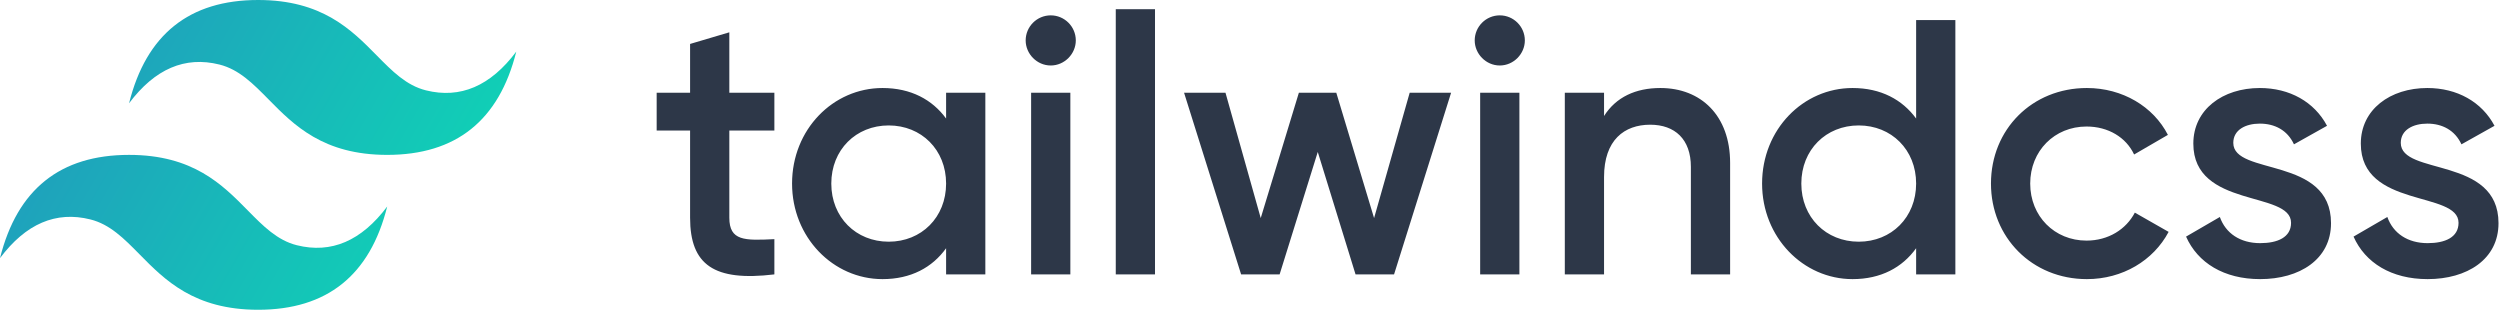
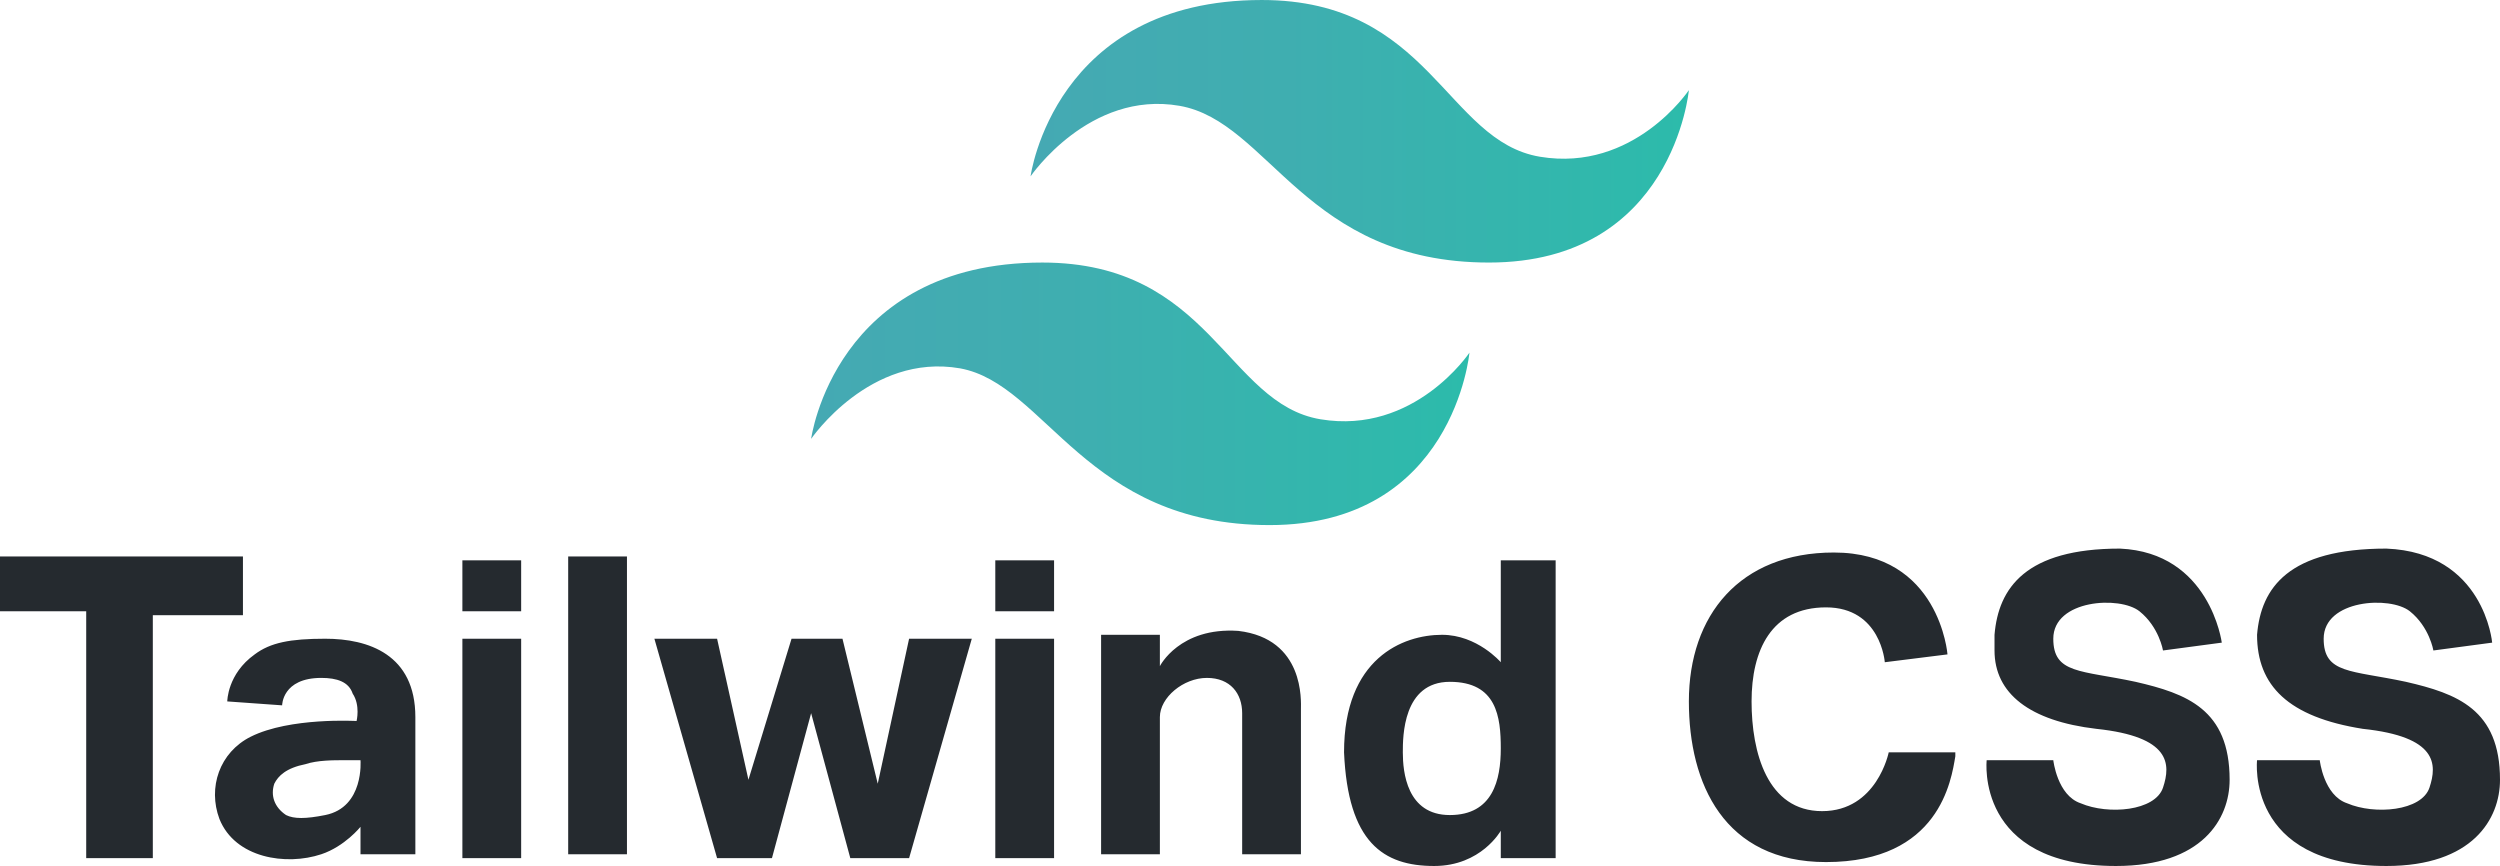
- <svg xmlns="http://www.w3.org/2000/svg" width="512px" height="64px" viewBox="0 0 512 64" version="1.1" preserveAspectRatio="xMidYMid">
-   <defs>
-     <linearGradient x1="-2.778%" y1="32%" x2="100%" y2="67.556%" id="linearGradient-1">
-       <stop stop-color="#2298BD" offset="0%" />
-       <stop stop-color="#0ED7B5" offset="100%" />
-     </linearGradient>
-   </defs>
-   <g>
-     <path d="M52.867,-1.0658141e-14 C38.769,-1.0658141e-14 29.958,7.049 26.433,21.147 C31.72,14.098 37.888,11.454 44.937,13.217 C48.958,14.222 51.833,17.14 55.015,20.37 C60.198,25.631 66.197,31.72 79.3,31.72 C93.398,31.72 102.209,24.671 105.733,10.573 C100.447,17.622 94.279,20.266 87.23,18.503 C83.208,17.498 80.334,14.58 77.152,11.35 C71.968,6.089 65.97,-1.0658141e-14 52.867,-1.0658141e-14 Z M26.433,31.72 C12.336,31.72 3.524,38.769 0,52.867 C5.287,45.818 11.454,43.174 18.503,44.937 C22.525,45.942 25.4,48.86 28.581,52.089 C33.765,57.351 39.764,63.44 52.867,63.44 C66.964,63.44 75.775,56.391 79.3,42.293 C74.013,49.342 67.845,51.986 60.797,50.223 C56.775,49.218 53.9,46.3 50.718,43.07 C45.535,37.809 39.536,31.72 26.433,31.72 Z" fill="url(#linearGradient-1)" />
-     <path d="M158.592,26.731 L149.366,26.731 L149.366,44.588 C149.366,49.35 152.491,49.276 158.592,48.978 L158.592,56.195 C146.241,57.683 141.33,54.261 141.33,44.588 L141.33,26.731 L134.485,26.731 L134.485,18.993 L141.33,18.993 L141.33,8.999 L149.366,6.618 L149.366,18.993 L158.592,18.993 L158.592,26.731 Z M193.762,18.993 L201.798,18.993 L201.798,56.195 L193.762,56.195 L193.762,50.838 C190.935,54.782 186.545,57.163 180.741,57.163 C170.622,57.163 162.214,48.606 162.214,37.594 C162.214,26.508 170.622,18.026 180.741,18.026 C186.545,18.026 190.935,20.407 193.762,24.276 L193.762,18.993 Z M182.006,49.499 C188.702,49.499 193.762,44.514 193.762,37.594 C193.762,30.674 188.702,25.689 182.006,25.689 C175.31,25.689 170.25,30.674 170.25,37.594 C170.25,44.514 175.31,49.499 182.006,49.499 Z M215.191,13.412 C212.363,13.412 210.057,11.032 210.057,8.279 C210.057,5.451 212.363,3.145 215.191,3.145 C218.018,3.145 220.325,5.451 220.325,8.279 C220.325,11.032 218.018,13.412 215.191,13.412 Z M211.173,56.195 L211.173,18.993 L219.208,18.993 L219.208,56.195 L211.173,56.195 Z M228.509,56.195 L228.509,1.88 L236.545,1.88 L236.545,56.195 L228.509,56.195 Z M288.703,18.993 L297.185,18.993 L285.503,56.195 L277.616,56.195 L269.878,31.121 L262.066,56.195 L254.179,56.195 L242.497,18.993 L250.979,18.993 L258.197,44.662 L266.009,18.993 L273.673,18.993 L281.411,44.662 L288.703,18.993 Z M307.155,13.412 C304.328,13.412 302.021,11.032 302.021,8.279 C302.021,5.451 304.328,3.145 307.155,3.145 C309.982,3.145 312.289,5.451 312.289,8.279 C312.289,11.032 309.982,13.412 307.155,13.412 Z M303.137,56.195 L303.137,18.993 L311.173,18.993 L311.173,56.195 L303.137,56.195 Z M340.042,18.026 C348.375,18.026 354.328,23.68 354.328,33.353 L354.328,56.195 L346.292,56.195 L346.292,34.171 C346.292,28.517 343.018,25.54 337.959,25.54 C332.676,25.54 328.509,28.665 328.509,36.255 L328.509,56.195 L320.473,56.195 L320.473,18.993 L328.509,18.993 L328.509,23.755 C330.965,19.886 334.982,18.026 340.042,18.026 Z M392.423,4.112 L400.459,4.112 L400.459,56.195 L392.423,56.195 L392.423,50.838 C389.596,54.782 385.206,57.163 379.402,57.163 C369.283,57.163 360.875,48.606 360.875,37.594 C360.875,26.508 369.283,18.026 379.402,18.026 C385.206,18.026 389.596,20.407 392.423,24.276 L392.423,4.112 Z M380.667,49.499 C387.363,49.499 392.423,44.514 392.423,37.594 C392.423,30.674 387.363,25.689 380.667,25.689 C373.971,25.689 368.911,30.674 368.911,37.594 C368.911,44.514 373.971,49.499 380.667,49.499 Z M427.393,57.163 C416.158,57.163 407.75,48.606 407.75,37.594 C407.75,26.508 416.158,18.026 427.393,18.026 C434.685,18.026 441.009,21.82 443.986,27.624 L437.066,31.642 C435.429,28.145 431.783,25.912 427.319,25.912 C420.771,25.912 415.786,30.898 415.786,37.594 C415.786,44.29 420.771,49.276 427.319,49.276 C431.783,49.276 435.429,46.969 437.215,43.546 L444.134,47.49 C441.009,53.368 434.685,57.163 427.393,57.163 Z M457.378,29.261 C457.378,36.032 477.393,31.939 477.393,45.704 C477.393,53.145 470.92,57.163 462.884,57.163 C455.444,57.163 450.087,53.814 447.706,48.457 L454.625,44.439 C455.816,47.788 458.792,49.796 462.884,49.796 C466.456,49.796 469.209,48.606 469.209,45.63 C469.209,39.008 449.194,42.728 449.194,29.41 C449.194,22.415 455.221,18.026 462.81,18.026 C468.911,18.026 473.971,20.853 476.575,25.764 L469.804,29.558 C468.465,26.657 465.861,25.317 462.81,25.317 C459.908,25.317 457.378,26.582 457.378,29.261 Z M491.679,29.261 C491.679,36.032 511.694,31.939 511.694,45.704 C511.694,53.145 505.221,57.163 497.185,57.163 C489.745,57.163 484.387,53.814 482.006,48.457 L488.926,44.439 C490.117,47.788 493.093,49.796 497.185,49.796 C500.756,49.796 503.509,48.606 503.509,45.63 C503.509,39.008 483.495,42.728 483.495,29.41 C483.495,22.415 489.521,18.026 497.111,18.026 C503.212,18.026 508.271,20.853 510.876,25.764 L504.105,29.558 C502.765,26.657 500.161,25.317 497.111,25.317 C494.209,25.317 491.679,26.582 491.679,29.261 Z" fill="#2D3748" />
-   </g>
+ <svg xmlns="http://www.w3.org/2000/svg" xmlns:xlink="http://www.w3.org/1999/xlink" width="2500" height="866" viewBox="0 0 63.8 22.1">
+   <linearGradient id="a">
+     <stop offset="0" stop-color="#45a9b3" />
+     <stop offset=".389" stop-color="#3faeb0" />
+     <stop offset="1" stop-color="#2cbbab" />
+   </linearGradient>
+   <linearGradient xlink:href="#a" id="b" x1="26.253" x2="43.091" y1="18.725" y2="18.725" gradientTransform="matrix(1 0 0 -1 0 22.075)" gradientUnits="userSpaceOnUse" />
+   <linearGradient xlink:href="#a" id="c" x1="20.622" x2="37.459" y1="12.025" y2="12.025" gradientTransform="matrix(1 0 0 -1 0 22.075)" gradientUnits="userSpaceOnUse" />
+   <path fill="#252a2f" d="m63.6 16.4-1.5.2s-.1-.6-.6-1-2.2-.3-2.2.7c0 .9.7.8 2.1 1.1 1.3.3 2.4.7 2.4 2.5 0 1-.7 2.2-2.9 2.2-3.6 0-3.3-2.7-3.3-2.7h1.6s.1.9.7 1.1c.7.3 1.9.2 2.1-.4s.2-1.3-1.7-1.5c-1.9-.3-2.7-1.1-2.7-2.4.1-1.2.8-2.2 3.3-2.2 2.5.1 2.7 2.4 2.7 2.4zm-6.9 0-1.5.2s-.1-.6-.6-1-2.2-.3-2.2.7c0 .9.7.8 2.1 1.1 1.3.3 2.4.7 2.4 2.5 0 1-.7 2.2-2.9 2.2-3.6 0-3.3-2.7-3.3-2.7h1.7s.1.9.7 1.1c.7.3 1.9.2 2.1-.4s.2-1.3-1.7-1.5c-1.7-.2-2.6-.9-2.6-2v-.4c.1-1.2.8-2.2 3.2-2.2 2.3.1 2.6 2.4 2.6 2.4zm-8.5 2.8h1.7v.1c-.1.6-.4 2.7-3.3 2.7-2.6 0-3.5-2-3.5-4.1 0-2.2 1.3-3.8 3.7-3.8 2.7 0 2.9 2.6 2.9 2.6l-1.6.2s-.1-1.4-1.5-1.4-1.9 1.1-1.9 2.4.4 2.8 1.8 2.8 1.7-1.5 1.7-1.5zm-8.5-4.9v7.6h-1.4v-.7s-.5.9-1.7.9c-1.3 0-2.2-.6-2.3-2.9 0-2.4 1.5-3 2.5-3 .9 0 1.5.7 1.5.7v-2.6zm-1.4 4.8c0-.8-.1-1.7-1.3-1.7s-1.2 1.4-1.2 1.8c0 .5.1 1.6 1.2 1.6s1.3-.9 1.3-1.7zm-5.1-1v3.7h-1.5v-3.6c0-.5-.3-.9-.9-.9s-1.2.5-1.2 1v3.5h-1.5v-5.6h1.5v.8s.5-1 2-.9c1.7.2 1.6 1.8 1.6 2zm-7.8-1.8h1.5v5.6h-1.5zm0-2h1.5v1.3h-1.5zm-.6 2-1.6 5.6h-1.5l-1-3.7-1 3.7h-1.4l-1.6-5.6h1.6l.8 3.6 1.1-3.6h1.3l.9 3.7.8-3.7zm-10.3-2.1H16v7.6h-1.5zm-2.7 2.1h1.5v5.6h-1.5zm0-2h1.5v1.3h-1.5zm-1.2 4v3.5H9.2v-.7s-.4.5-1 .7c-.9.3-2.2.1-2.6-.9-.3-.8 0-1.7.8-2.1 1-.5 2.7-.4 2.7-.4s.1-.4-.1-.7c-.1-.3-.4-.4-.8-.4-1 0-1 .7-1 .7l-1.4-.1s0-.7.7-1.2c.4-.3.9-.4 1.8-.4 1.1 0 2.3.4 2.3 2zm-2.3 2.5c1-.2.9-1.4.9-1.4h-.4c-.3 0-.7 0-1 .1-.5.1-.7.3-.8.5-.1.3 0 .6.3.8.2.1.5.1 1 0zm-2.1-6.6v1.5H3.9v6.2H2.2v-6.3H0v-1.4z" />
+   <path fill="url(#b)" d="M43.1 2.3S41.7 4.4 39.3 4s-2.8-4-7.1-4c-5.3 0-5.9 4.5-5.9 4.5s1.5-2.2 3.8-1.8 3.2 4 7.9 4 5.1-4.4 5.1-4.4z" />
+   <path fill="url(#c)" d="M37.5 9s-1.4 2.1-3.8 1.7-2.8-4-7.1-4c-5.3 0-5.9 4.5-5.9 4.5s1.5-2.2 3.8-1.8c2.2.4 3.2 4 7.9 4S37.5 9 37.5 9z" />
</svg>
